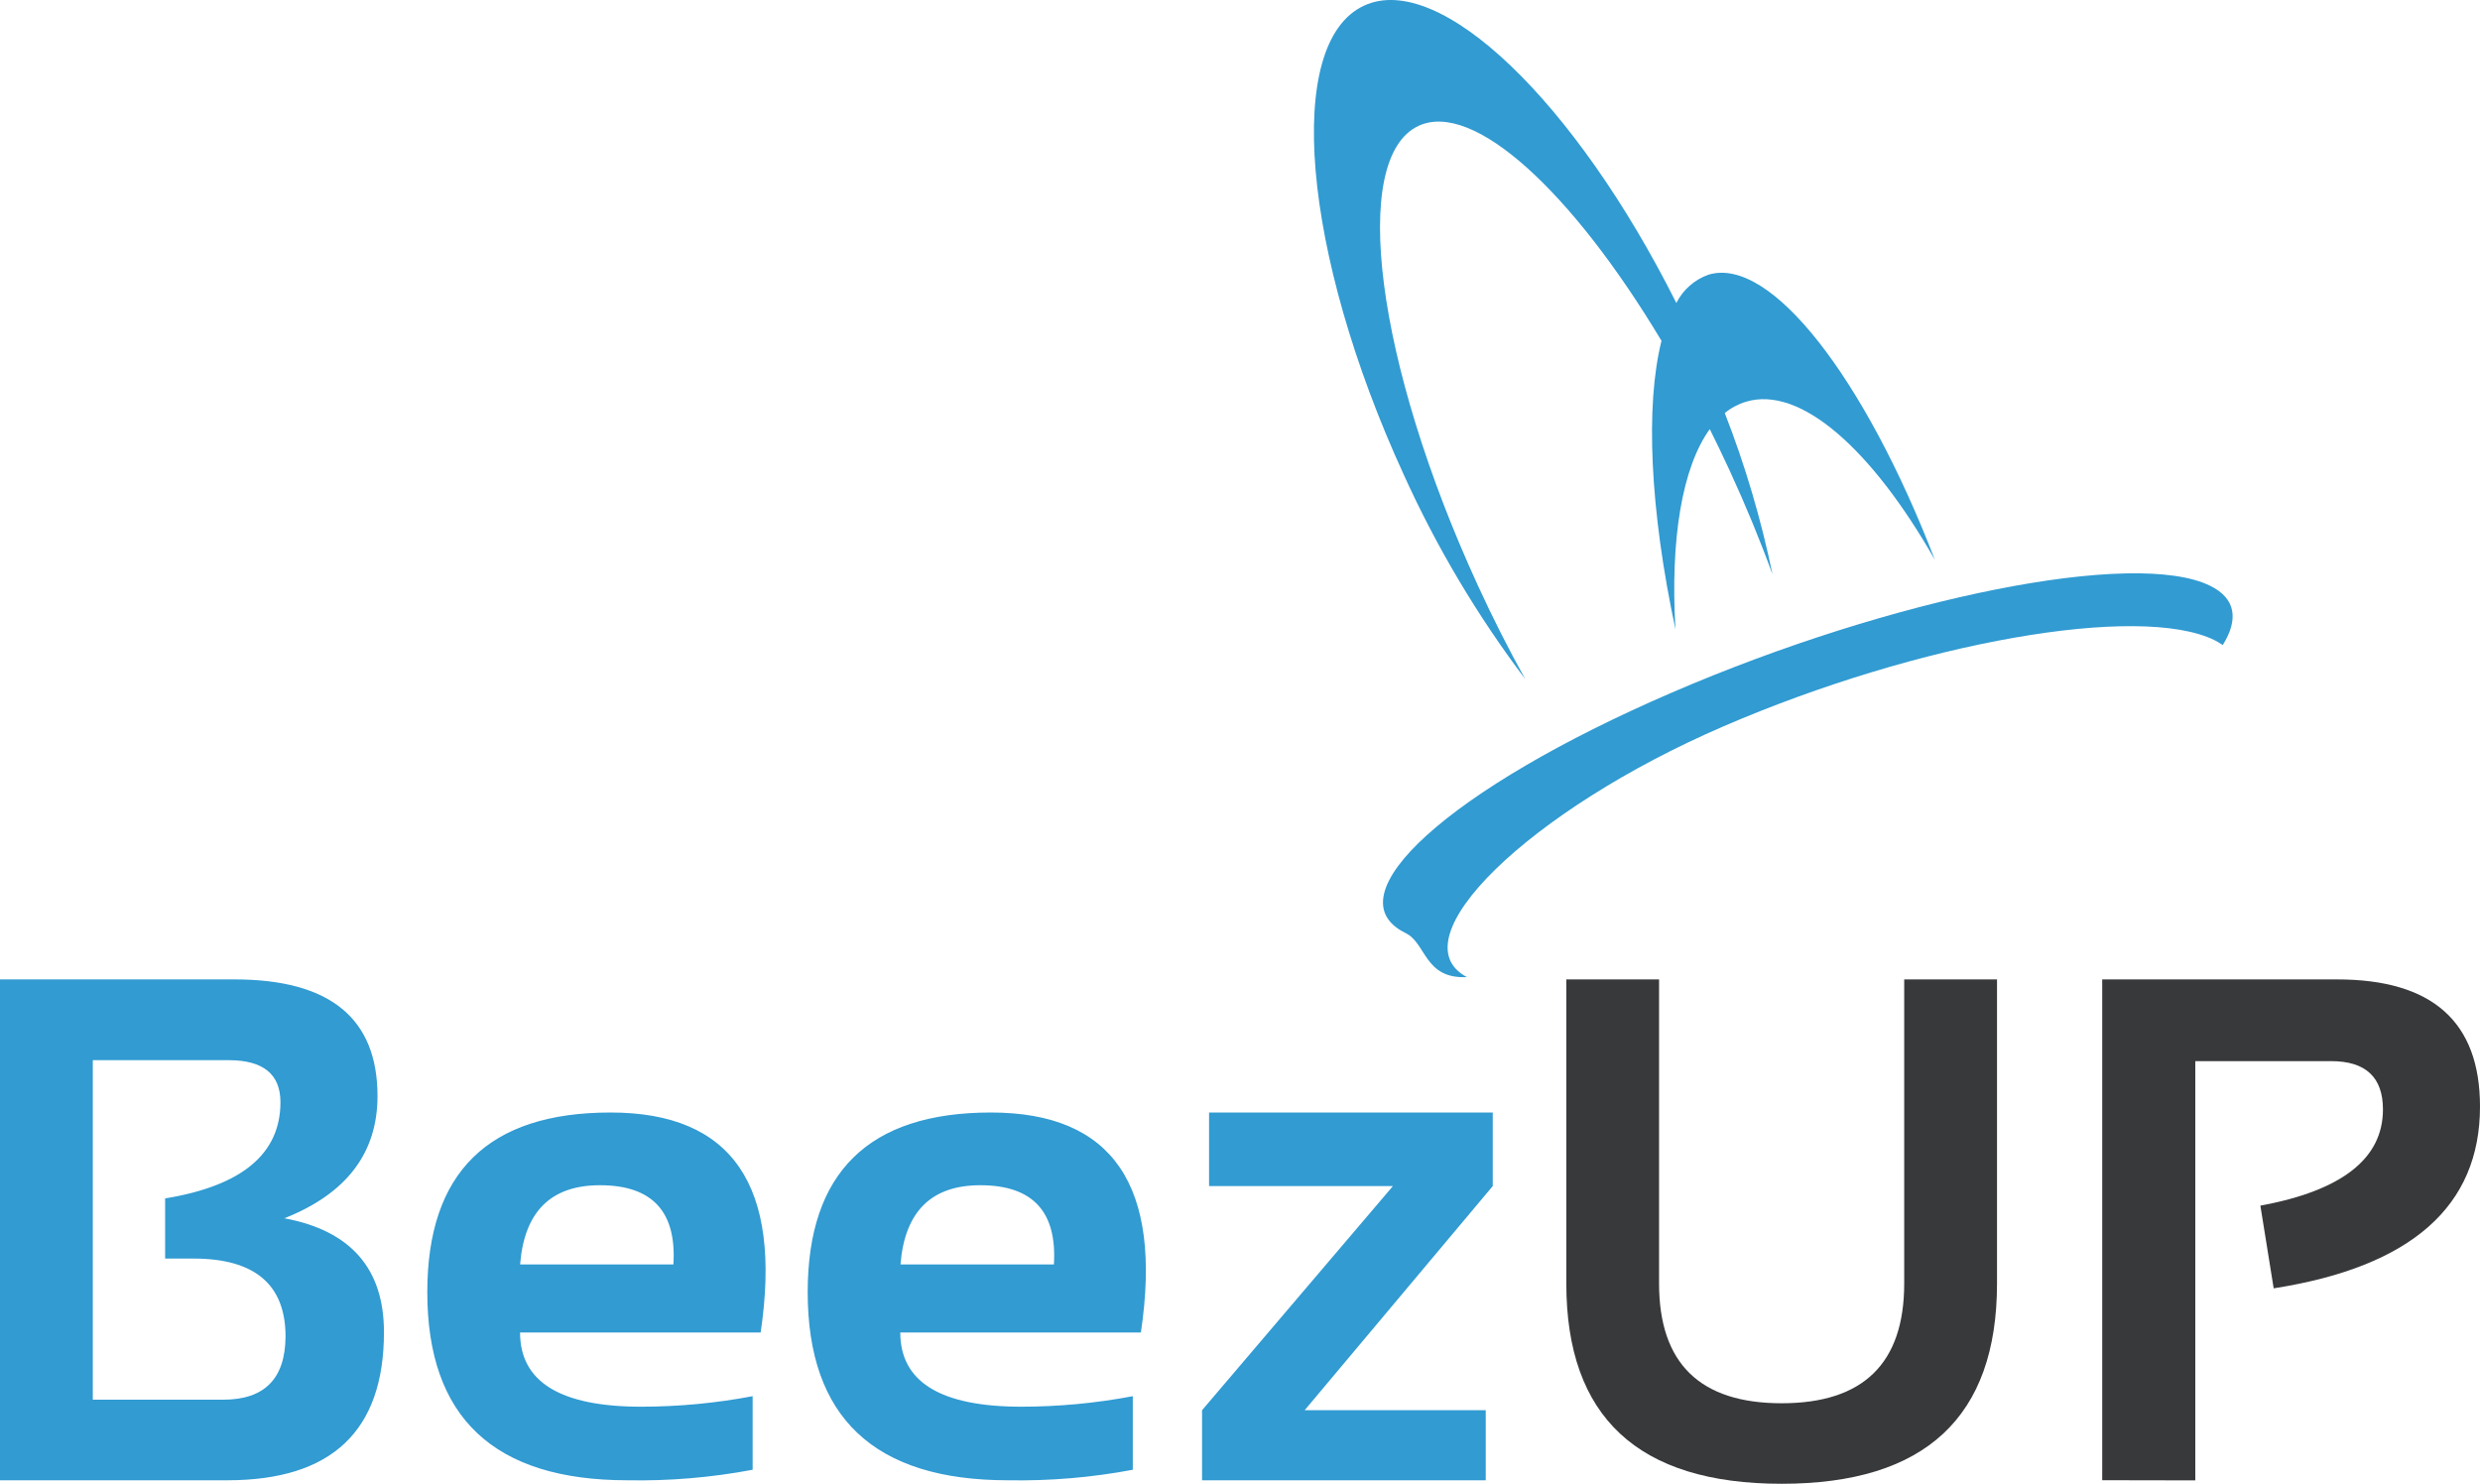
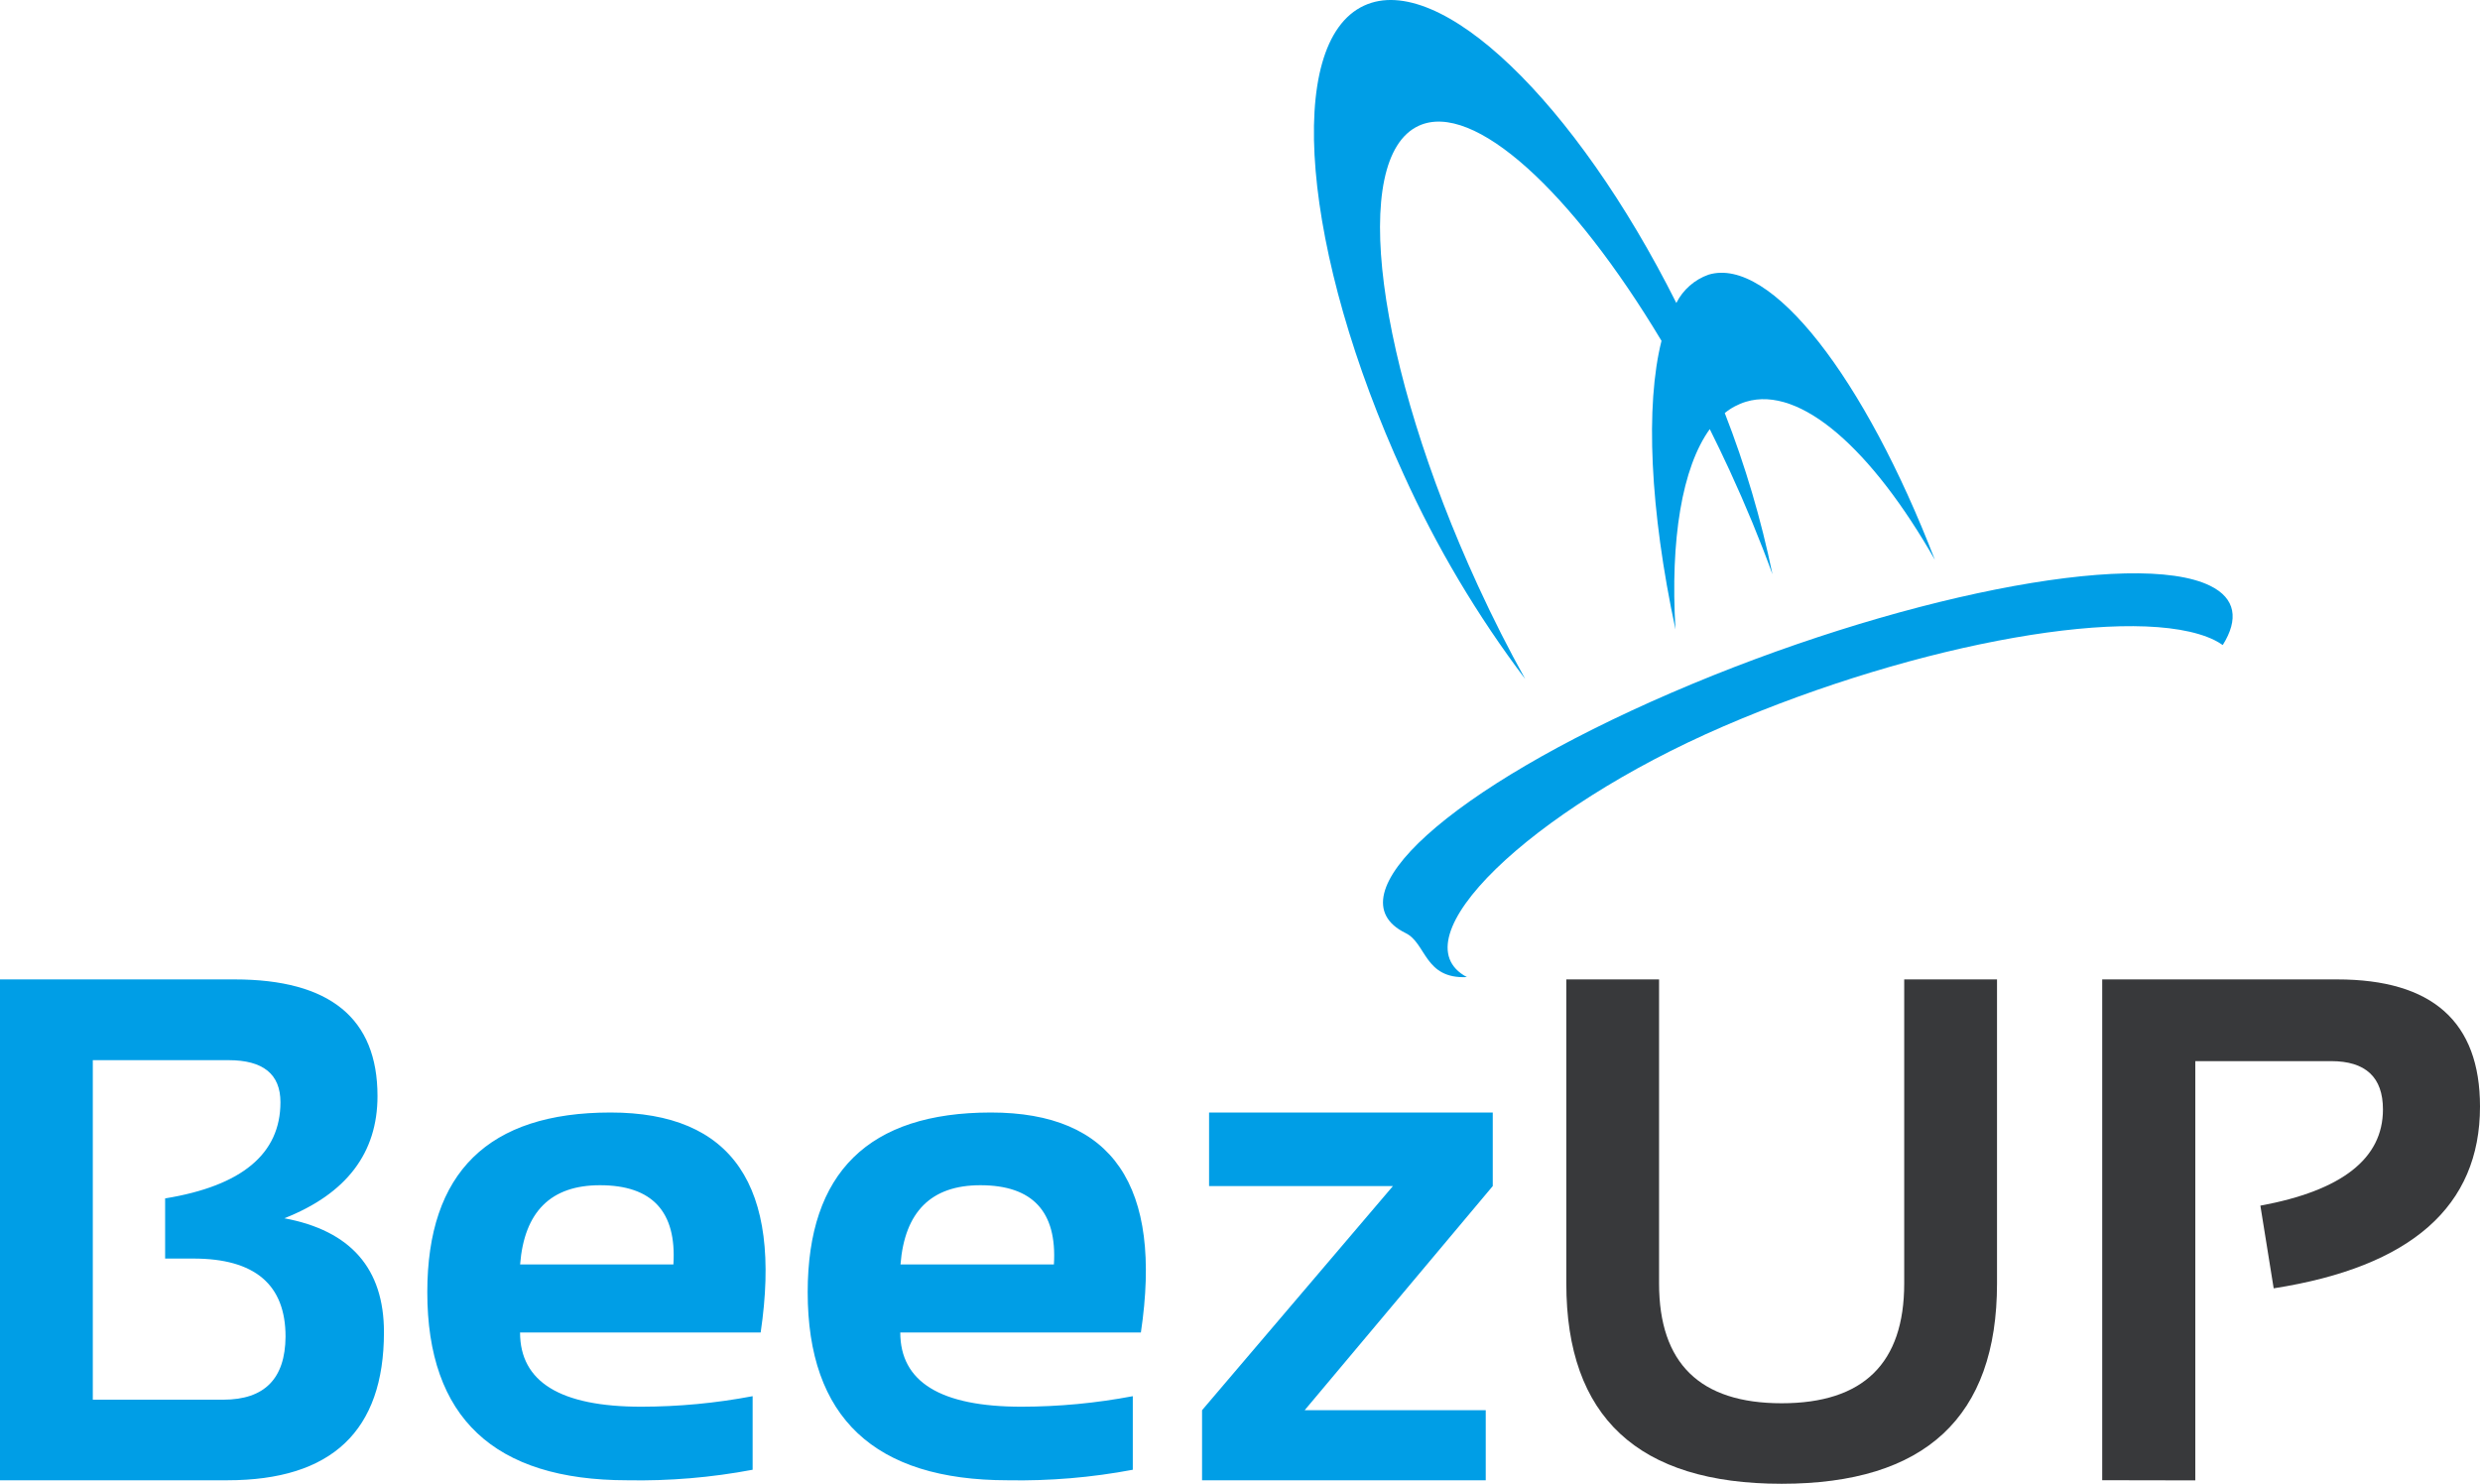
<svg xmlns="http://www.w3.org/2000/svg" viewBox="0 0 438.25 262.21">
-   <path fill="#319bd2" d="M50.25 215.29q16.46-6.5 16.46-21.6 0-20.61-25.25-20.61H0v88.51h40.18q27.67 0 27.67-26.18 0-16.84-17.6-20.12zm-10.77 32.06H16.4v-60h24q9.16 0 9.16 7.43 0 13.67-20.38 17v10.63h5q16.28 0 16.28 13.8-.08 11.13-10.98 11.14zm68.4-50.75q-32.37 0-32.37 31.75 0 33.23 35.34 33.24a108.14 108.14 0 0 0 22.15-1.86v-13a106.16 106.16 0 0 1-19.68 1.86q-21.42 0-21.42-13.12h42.52q5.76-38.88-26.54-38.87zM119 223.45H91.91q1.11-14 14.11-14 13.86 0 12.98 14zm56.1-26.85q-32.37 0-32.37 31.75 0 33.23 35.34 33.24a108.13 108.13 0 0 0 22.11-1.86v-13a106.15 106.15 0 0 1-19.68 1.86q-21.41 0-21.41-13.12h42.52q5.8-38.88-26.51-38.87zm11.14 26.85h-27.11q1.11-14 14.11-14 13.86 0 13 14zm27.42-13.85h32.49l-33.73 39.61v12.38h50.13v-12.38h-32l33.24-39.61v-13h-50.13z" />
+   <path fill="#009ee6" d="M50.25 215.29q16.46-6.5 16.46-21.6 0-20.61-25.25-20.61H0v88.51h40.18q27.67 0 27.67-26.18 0-16.84-17.6-20.12zm-10.77 32.06H16.4v-60h24q9.16 0 9.16 7.43 0 13.67-20.38 17v10.63h5q16.28 0 16.28 13.8-.08 11.13-10.98 11.14zm68.4-50.75q-32.37 0-32.37 31.75 0 33.23 35.34 33.24a108.14 108.14 0 0 0 22.15-1.86v-13a106.16 106.16 0 0 1-19.68 1.86q-21.42 0-21.42-13.12h42.52q5.76-38.88-26.54-38.87zM119 223.45H91.91q1.11-14 14.11-14 13.86 0 12.98 14zm56.1-26.85q-32.37 0-32.37 31.75 0 33.23 35.34 33.24a108.13 108.13 0 0 0 22.11-1.86v-13a106.15 106.15 0 0 1-19.68 1.86q-21.41 0-21.41-13.12h42.52q5.8-38.88-26.51-38.87zm11.14 26.85h-27.11q1.11-14 14.11-14 13.86 0 13 14zm27.42-13.85h32.49l-33.73 39.61v12.38h50.13v-12.38h-32l33.24-39.61v-13h-50.13z" />
  <path fill="#38393b" d="M276.79 226.8v-53.72h16.39v53.73q0 21.17 21.66 21.17t21.66-21.17v-53.73h16.4v53.73q0 35.4-38.06 35.4t-38.05-35.41zm94.7 34.78v-88.5H413q25.25 0 25.25 22.47 0 26.43-36.46 32.12l-2.35-14.61q21.66-4 21.66-17 0-8.54-9.16-8.54h-24v74.09z" />
-   <path class="bee" fill="#319bd2" d="M241.06.99c13.36-6.16 37.34 17 55.17 52.55a10.16 10.16 0 0 1 5.69-5c11-3.33 27.61 18.29 40 50.39-11.11-19.48-23.75-30.84-33.37-27.94a11 11 0 0 0-3.76 2 176.29 176.29 0 0 1 8.43 28.5c-2.18-6-4.71-12.14-7.58-18.37q-1.72-3.72-3.5-7.29c-4.89 6.77-7 19.51-6.06 35.4-4.53-21.15-5.34-39.6-2.47-51-15.79-26.35-33.2-42.46-42.9-38-12.28 5.65-7.58 42 10.48 81.3 2.65 5.77 5.45 11.27 8.33 16.46a190.16 190.16 0 0 1-21.46-36.11c-18-39.25-21.19-76.36-7-82.89zm151.73 113a12.08 12.08 0 0 0-1.47-.87c-13.32-6.51-52.17.31-86.77 15.24-34.24 14.78-57.87 37.64-45.33 44.31-7.55.37-7.14-6-10.85-7.79-13.27-6.51 7.75-25.52 47-42.46s81.86-25.43 95.18-18.91c4.54 2.22 5.09 5.94 2.24 10.48z" />
+   <path class="bee" fill="#009ee6" d="M241.06.99c13.36-6.16 37.34 17 55.17 52.55a10.16 10.16 0 0 1 5.69-5c11-3.33 27.61 18.29 40 50.39-11.11-19.48-23.75-30.84-33.37-27.94a11 11 0 0 0-3.76 2 176.29 176.29 0 0 1 8.43 28.5c-2.18-6-4.71-12.14-7.58-18.37q-1.72-3.72-3.5-7.29c-4.89 6.77-7 19.51-6.06 35.4-4.53-21.15-5.34-39.6-2.47-51-15.79-26.35-33.2-42.46-42.9-38-12.28 5.65-7.58 42 10.48 81.3 2.65 5.77 5.45 11.27 8.33 16.46a190.16 190.16 0 0 1-21.46-36.11c-18-39.25-21.19-76.36-7-82.89zm151.73 113a12.08 12.08 0 0 0-1.47-.87c-13.32-6.51-52.17.31-86.77 15.24-34.24 14.78-57.87 37.64-45.33 44.31-7.55.37-7.14-6-10.85-7.79-13.27-6.51 7.75-25.52 47-42.46s81.86-25.43 95.18-18.91c4.54 2.22 5.09 5.94 2.24 10.48z" />
</svg>
